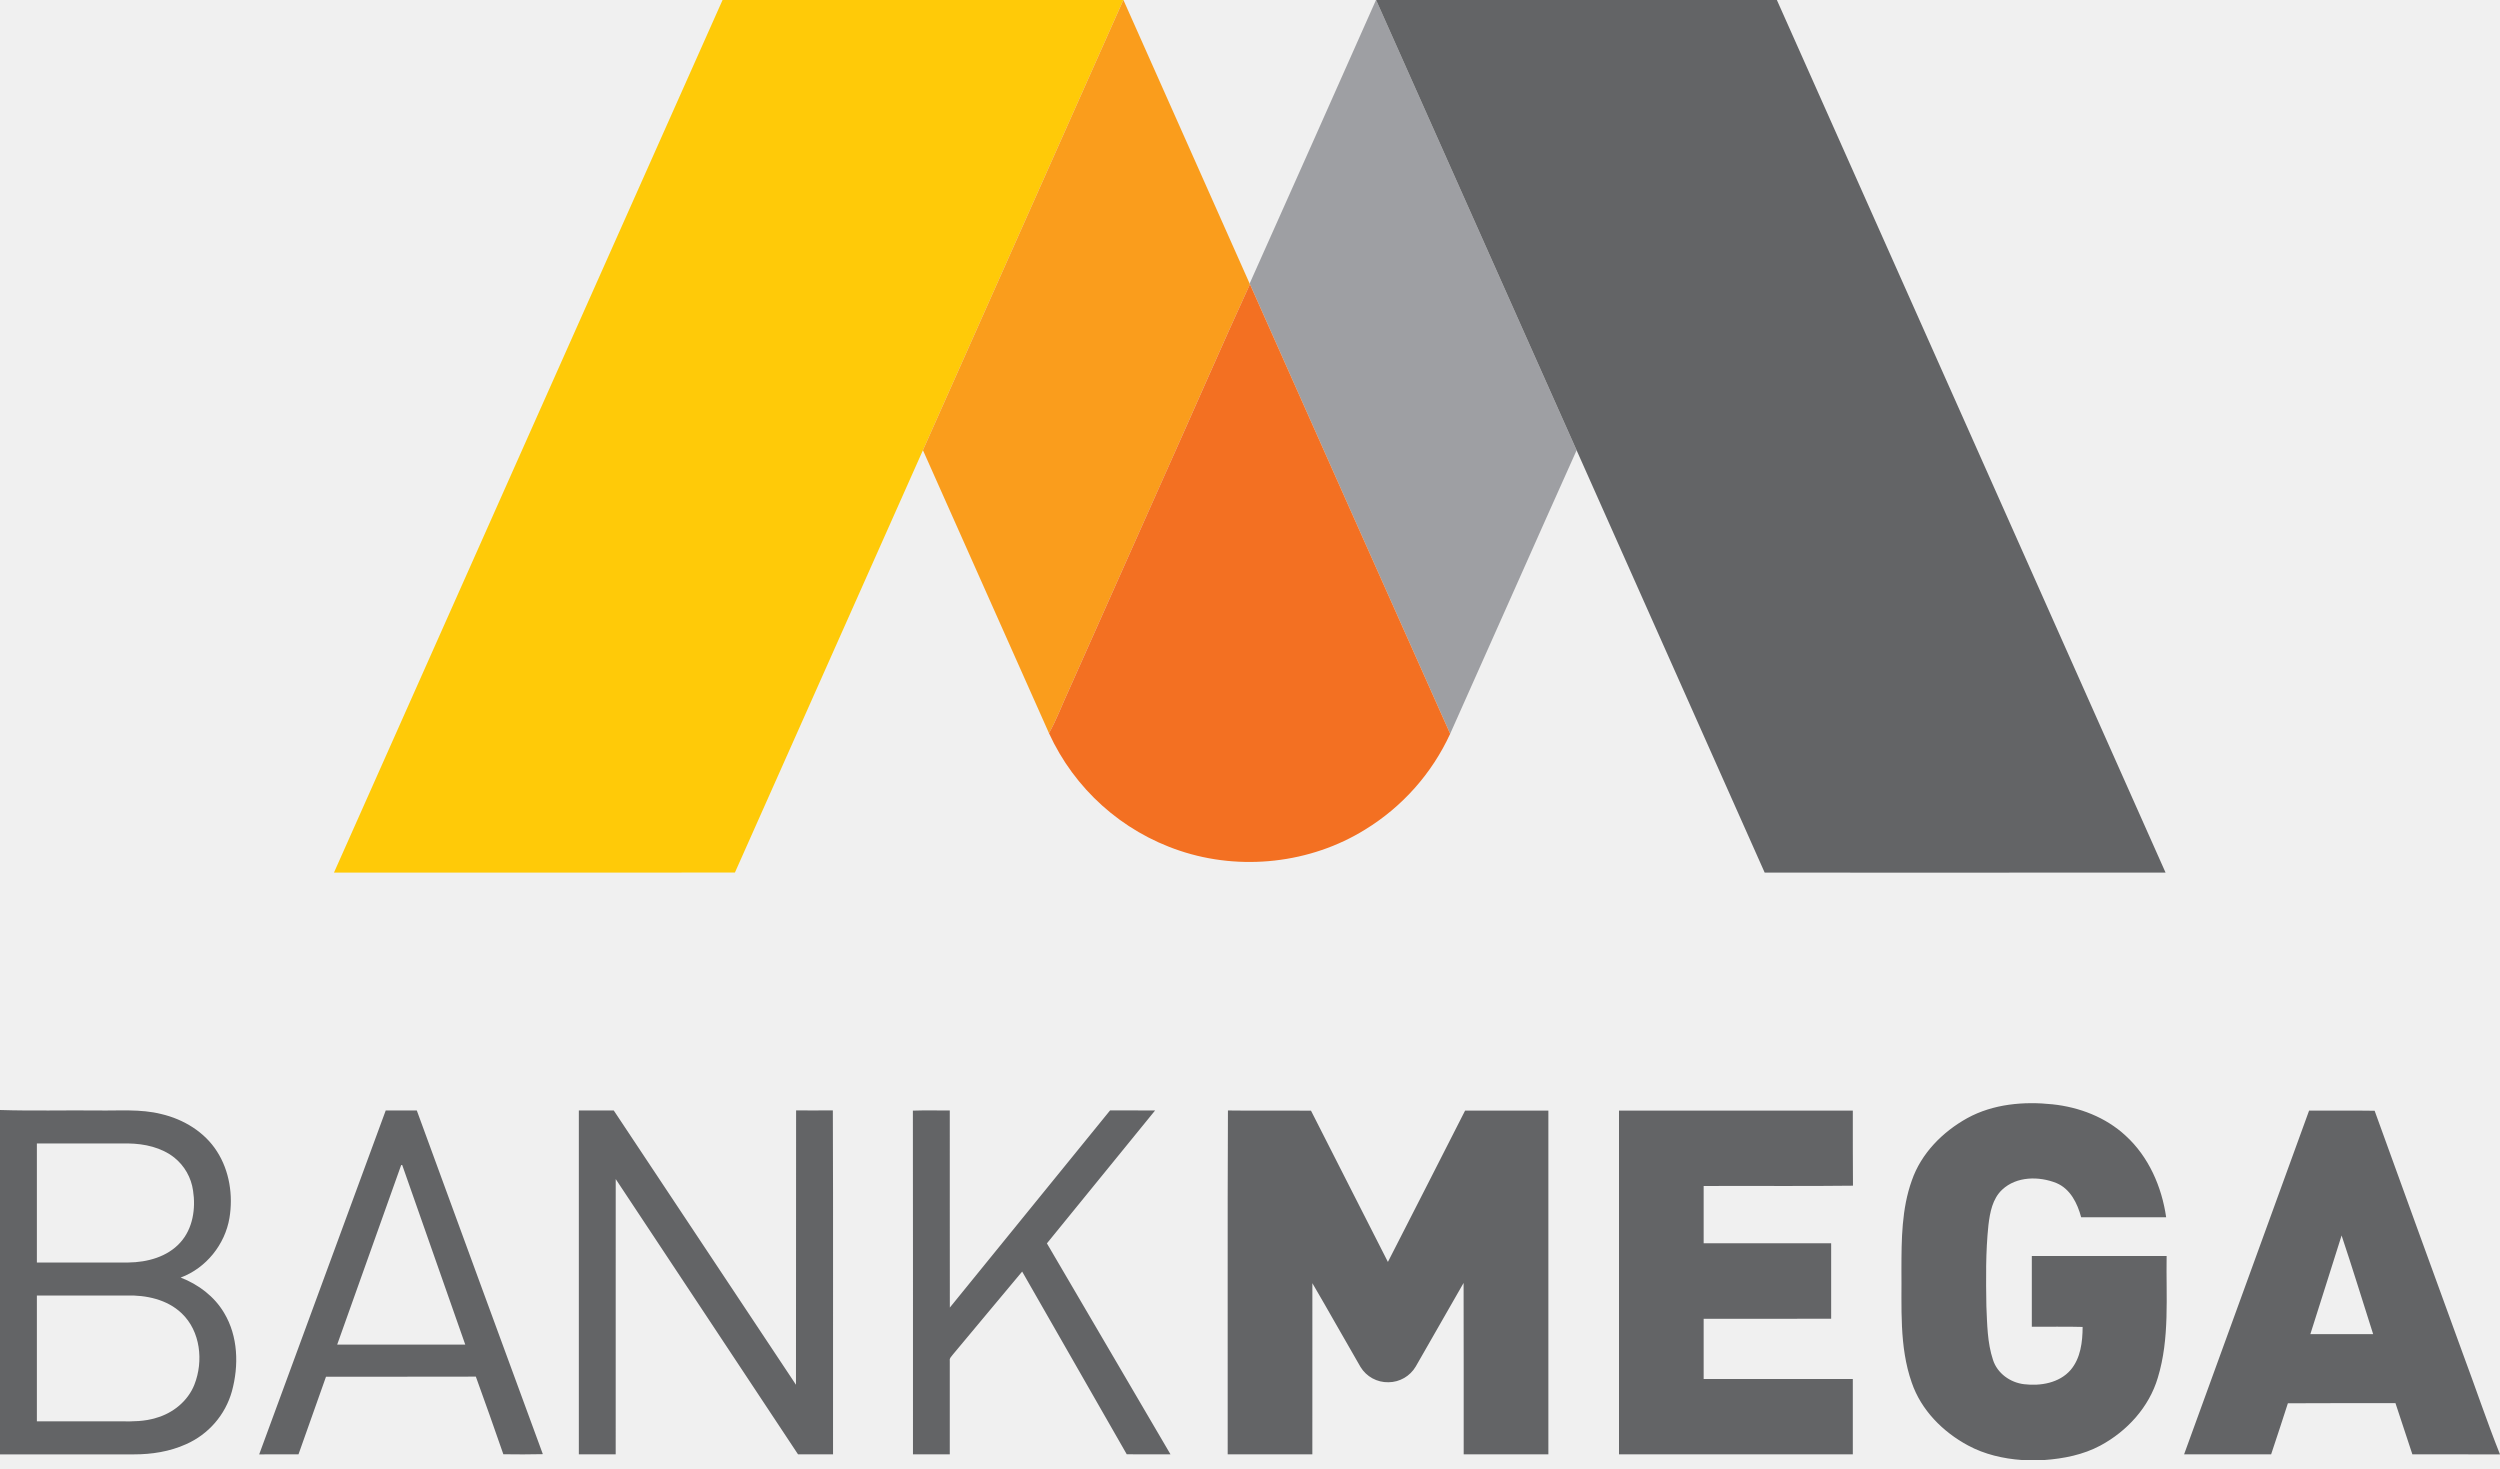
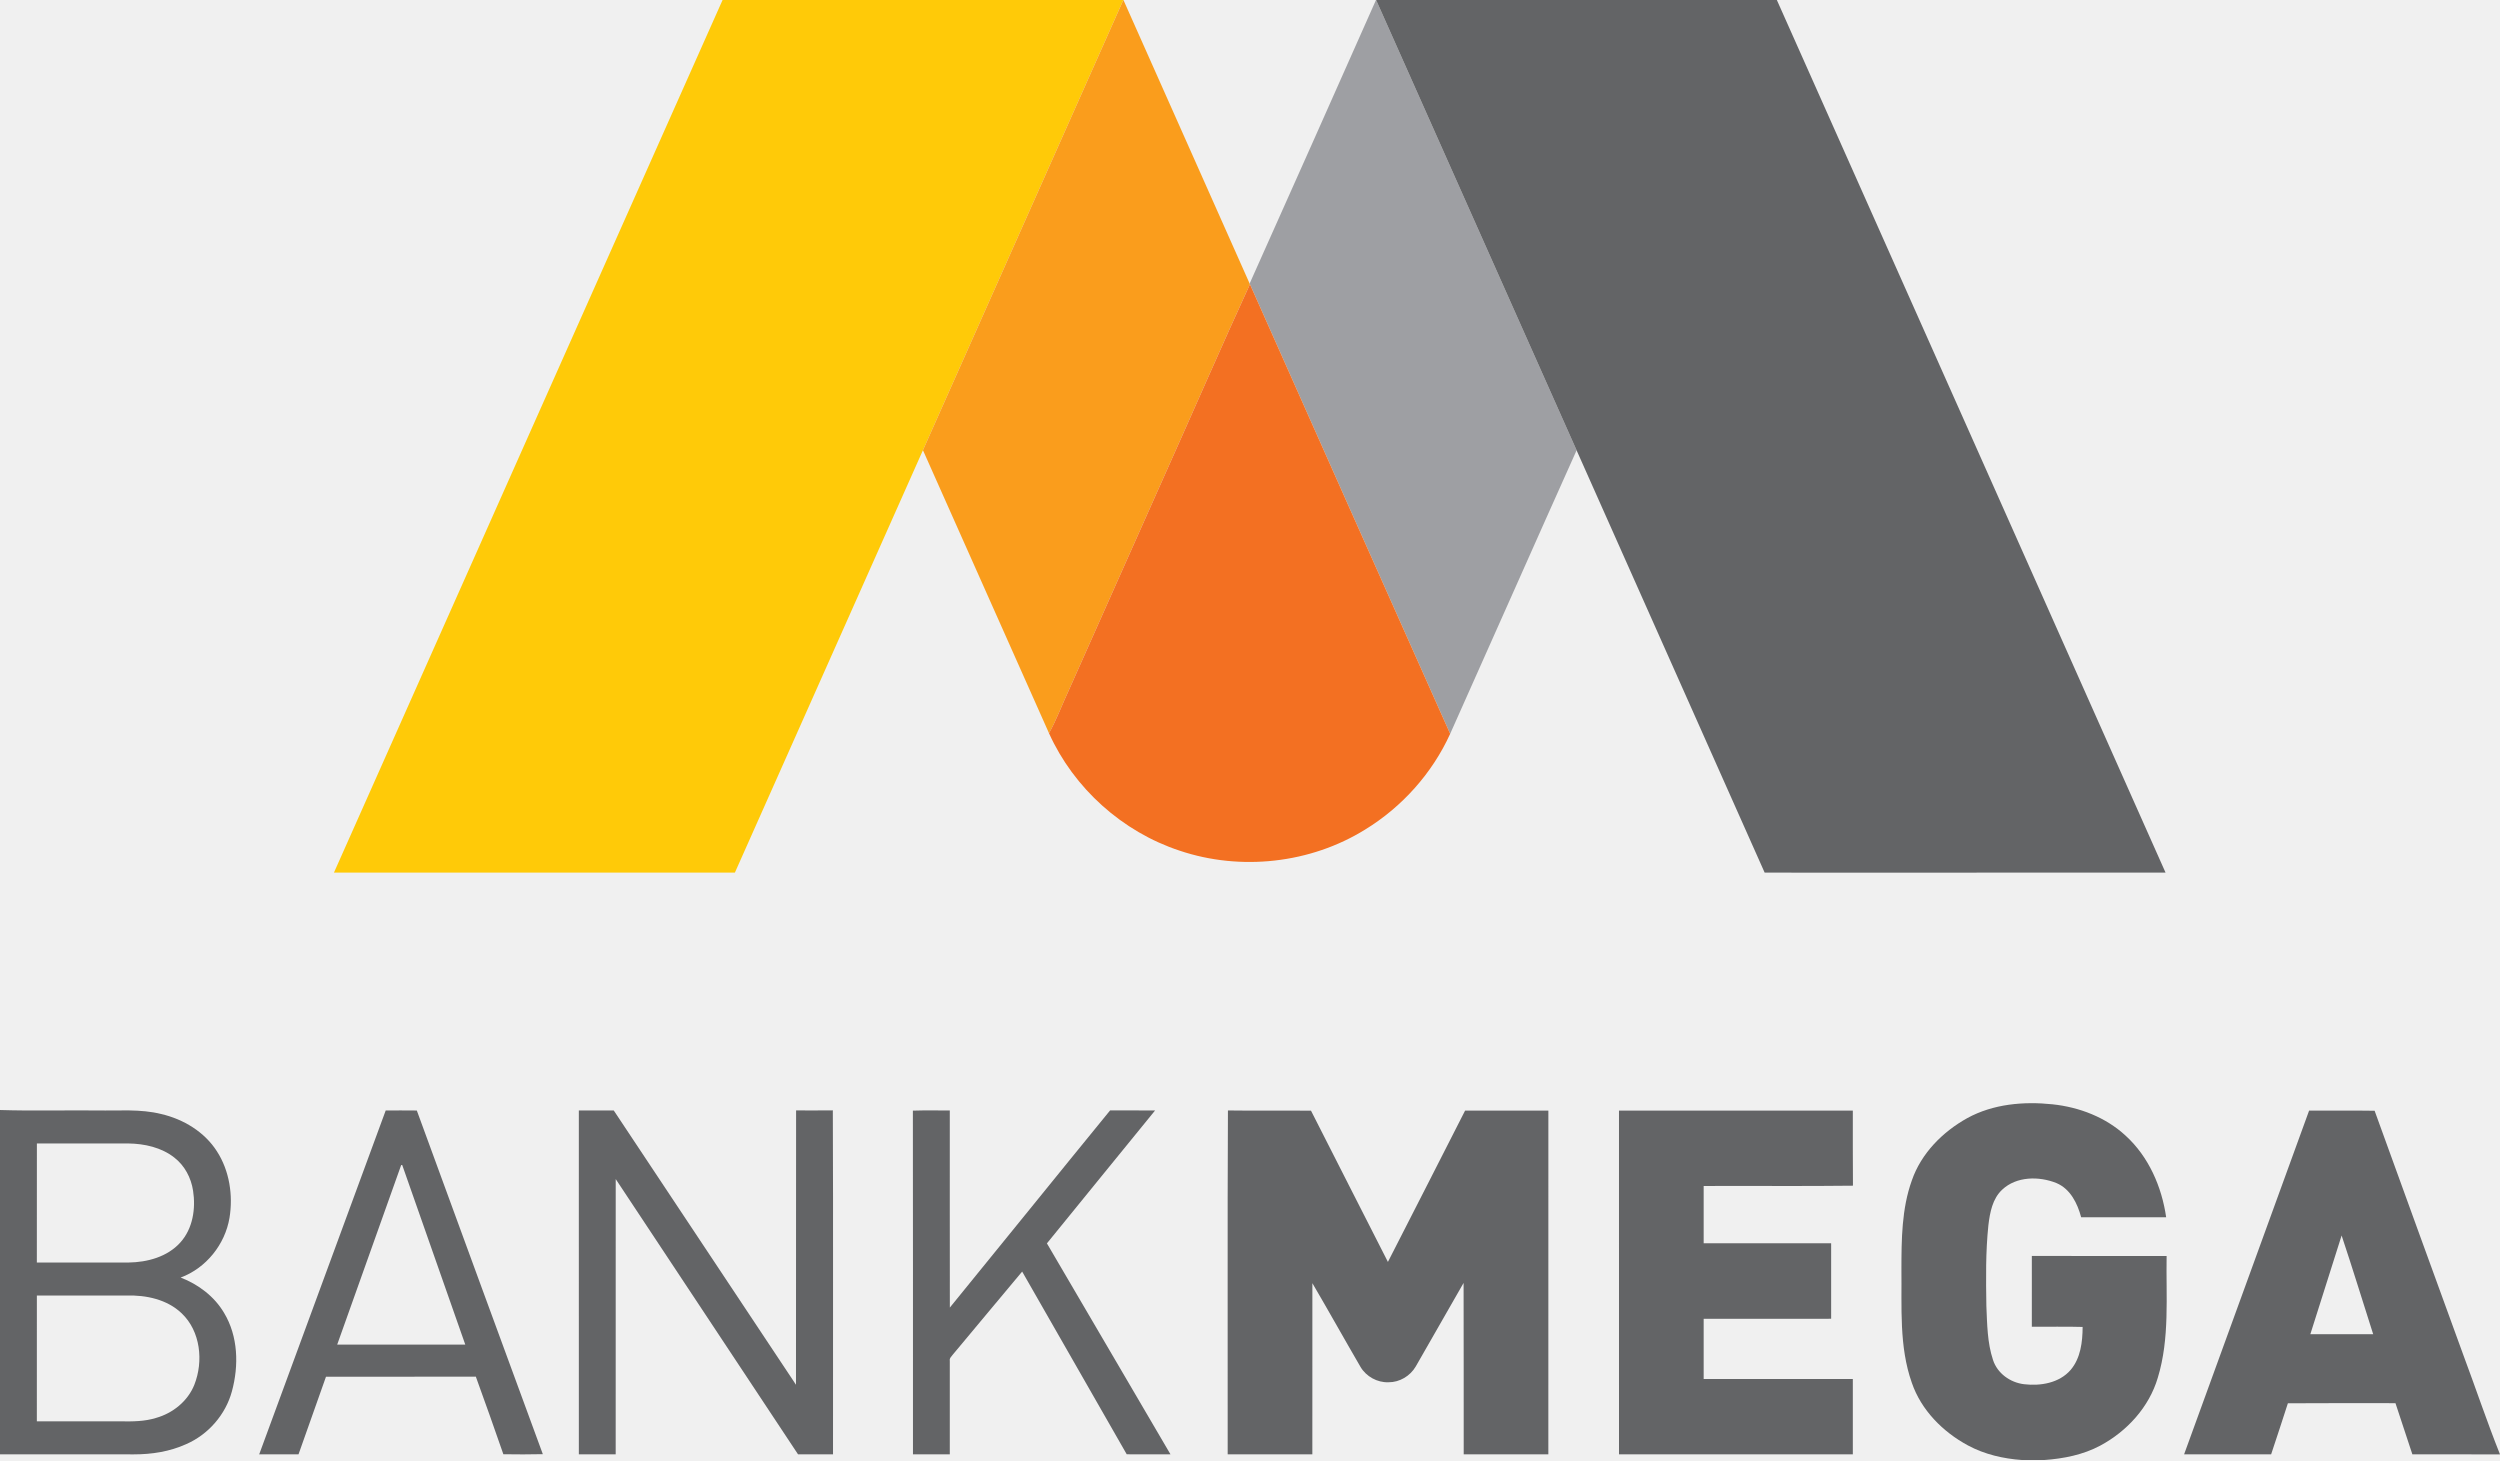
- <svg xmlns="http://www.w3.org/2000/svg" fill="none" viewBox="0 0 80 47" width="100%" height="100%">
-   <g clip-path="url(#clip0_3802_8032)">
-     <path fill="#FFCA08" d="M23.123 0h12.824q-3.204 7.204-6.413 14.406l-6.017 13.516q-6.416.003-12.83.001C14.831 18.615 18.973 9.306 23.122 0" />
-     <path fill="#FA9D1C" d="M35.947 0h.003c1.344 3.026 2.695 6.048 4.038 9.074l.01.021c-.917 1.999-1.792 4.016-2.69 6.022-1.036 2.314-2.062 4.633-3.096 6.948-.218.465-.394.95-.644 1.398l-4.034-9.057Q32.744 7.204 35.947 0" />
-     <path fill="#9E9FA3" d="M44.032 0h.003q3.206 7.206 6.416 14.41c-1.356 3.02-2.693 6.05-4.046 9.072-2.143-4.792-4.272-9.59-6.407-14.387l-.01-.02c1.355-3.022 2.699-6.05 4.044-9.075" />
-     <path fill="#636466" d="M44.035 0H56.86c4.151 9.305 8.291 18.615 12.438 27.923-4.276.004-8.552 0-12.828.001q-3.011-6.757-6.018-13.514Q47.241 7.206 44.035 0m18.92 35.779c.826-.453 1.803-.539 2.726-.441.856.09 1.704.414 2.34 1.005.737.672 1.156 1.634 1.296 2.61h-2.72c-.117-.443-.346-.91-.793-1.096-.556-.223-1.276-.218-1.734.212-.311.29-.392.73-.44 1.133-.092.86-.079 1.728-.066 2.591.026.577.028 1.17.212 1.724.139.432.554.727.998.778.522.062 1.123-.038 1.485-.455.322-.378.383-.9.385-1.378-.542-.016-1.084-.002-1.626-.007v-2.264h4.314c-.022 1.3.103 2.635-.282 3.896-.278.941-.986 1.714-1.84 2.172-.551.295-1.175.417-1.792.462h-.715c-.599-.043-1.197-.18-1.727-.467-.806-.433-1.5-1.131-1.8-2.01-.408-1.162-.316-2.415-.33-3.626.001-.953.006-1.933.332-2.842.3-.869.985-1.558 1.777-1.997M0 35.52c1.037.033 2.075.005 3.113.015.683.013 1.378-.054 2.047.114.712.166 1.386.572 1.783 1.196.401.623.519 1.404.4 2.128-.142.85-.75 1.609-1.562 1.909.566.218 1.078.602 1.39 1.13.45.747.475 1.685.25 2.51a2.62 2.62 0 0 1-1.468 1.693c-.521.236-1.1.326-1.67.325q-2.142-.002-4.283 0zm1.18 1.07c-.003 1.27 0 2.54 0 3.81q1.464.002 2.93 0c.603-.007 1.246-.179 1.66-.64.402-.444.497-1.085.408-1.659a1.65 1.65 0 0 0-.602-1.06c-.413-.324-.95-.442-1.466-.45zm0 4.867q-.002 2.013 0 4.026h2.693c.375.006.756.004 1.118-.109.54-.15 1.02-.537 1.229-1.064.296-.75.198-1.71-.406-2.284-.468-.447-1.141-.587-1.769-.57q-1.432.002-2.865.001m11.163-5.922c.331 0 .663-.003.995.001 1.343 3.666 2.684 7.334 4.033 10.997-.421.011-.843.008-1.264.003-.29-.83-.579-1.66-.88-2.484-1.599.006-3.197 0-4.795.003q-.441 1.24-.88 2.483c-.42.003-.839 0-1.258.002q2.022-5.504 4.049-11.005m.495 1.745q-1.026 2.872-2.048 5.747 2.05.002 4.098 0-1.006-2.873-2.016-5.743zm5.685-1.745q.558-.002 1.117 0l5.831 8.777c.005-2.926 0-5.852.004-8.779.391 0 .784.004 1.176-.001.014 3.669.002 7.338.006 11.007h-1.12c-1.947-2.935-3.886-5.874-5.834-8.809q-.003 4.405-.001 8.809h-1.179zm10.689.005c.393-.014.787-.002 1.181-.005.002 2.102-.002 4.204.002 6.307 1.714-2.1 3.413-4.21 5.128-6.31.48.004.96 0 1.44.003-1.153 1.419-2.31 2.833-3.462 4.253l3.955 6.751c-.468-.001-.934.002-1.4-.002-1.114-1.95-2.233-3.897-3.347-5.847-.743.881-1.474 1.772-2.216 2.654-.043.06-.116.117-.1.202v2.993h-1.178c-.002-3.666.004-7.333-.003-10.999m10.074 10.999c.006-3.668-.01-7.337.008-11.004.886.013 1.772-.002 2.658.007.817 1.615 1.642 3.225 2.461 4.84.83-1.612 1.645-3.23 2.47-4.843h2.665v11h-2.71c-.003-1.828.004-3.657-.003-5.485q-.764 1.337-1.531 2.674a1.02 1.02 0 0 1-.873.504 1.02 1.02 0 0 1-.895-.49c-.518-.891-1.02-1.792-1.54-2.68l-.001 5.477zM51.808 35.54h7.482c.003.8-.004 1.602.005 2.402-1.592.02-3.185.001-4.778.01v1.832l4.08.001V42.2c-1.36.003-2.72-.001-4.08.002v1.925l4.773.001v2.411h-7.482zm22.083 0c.699.002 1.398-.007 2.097.004.935 2.596 1.885 5.187 2.826 7.78.4 1.07.763 2.156 1.186 3.217-.935-.004-1.87 0-2.804-.002q-.268-.819-.541-1.638c-1.147.002-2.296-.005-3.443.004-.173.547-.357 1.09-.536 1.634h-2.785q1.998-5.5 4-11m1.04 3.996c-.33 1.053-.668 2.105-1 3.158q1.005.002 2.01 0c-.337-1.052-.659-2.11-1.01-3.158" />
-     <path fill="#F37022" d="M39.998 9.095c2.136 4.796 4.264 9.595 6.407 14.387a7.04 7.04 0 0 1-2.719 3.063c-1.75 1.087-3.986 1.333-5.936.677a7.06 7.06 0 0 1-4.182-3.759c.25-.448.426-.933.644-1.398 1.034-2.315 2.06-4.634 3.095-6.948.9-2.006 1.774-4.023 2.69-6.022" />
+ <svg xmlns="http://www.w3.org/2000/svg" viewBox="0 0 750 438.004" version="1.1" id="svg34" width="100%" height="100%">
+   <defs id="defs38" />
+   <g id="g866" transform="scale(0.5502568)">
+     <g id="#ffffffff" />
+     <g id="#ffca08ff">
+       <path id="path3" d="m 393.95,0 h 218.49 c -36.37,81.83 -72.82,163.63 -109.25,245.44 -34.16,76.77 -68.35,153.53 -102.52,230.29 -72.87,0.03 -145.74,0.02 -218.6,0.01 C 252.7,317.16 323.27,158.55 393.95,0 Z" style="opacity:1;fill:#ffca08" />
+     </g>
+     <g id="#fa9d1cff">
+       <path id="path6" d="m 612.44,0 h 0.06 c 22.89,51.55 45.92,103.04 68.8,154.6 l 0.16,0.36 c -15.61,34.05 -30.52,68.42 -45.84,102.6 -17.63,39.43 -35.12,78.93 -52.73,118.37 -3.72,7.92 -6.71,16.18 -10.97,23.83 C 548.99,348.33 526.11,296.87 503.19,245.44 539.62,163.63 576.07,81.83 612.44,0 Z" style="opacity:1;fill:#fa9d1c" />
+     </g>
+     <g id="#9e9fa3ff">
+       <path id="path9" d="m 750.19,0 h 0.06 c 36.41,81.85 72.86,163.68 109.31,245.51 -23.11,51.46 -45.88,103.08 -68.93,154.57 C 754.11,318.43 717.85,236.67 681.46,154.96 L 681.3,154.6 C 704.39,103.12 727.28,51.55 750.19,0 Z" style="opacity:1;fill:#9e9fa3" />
+     </g>
+     <g id="#636466ff">
+       <path id="path12" d="m 750.25,0 h 218.49 c 70.72,158.54 141.26,317.16 211.91,475.73 -72.85,0.07 -145.71,0.01 -218.56,0.03 C 927.88,399.02 893.72,322.26 859.56,245.51 823.11,163.68 786.66,81.85 750.25,0 Z" style="opacity:1;fill:#636466" />
+       <path id="path14" d="m 1072.59,609.58 c 14.08,-7.71 30.72,-9.17 46.45,-7.51 14.58,1.54 29.03,7.06 39.87,17.12 12.56,11.45 19.69,27.84 22.08,44.47 -15.45,0.01 -30.9,0.02 -46.35,-0.01 -1.99,-7.54 -5.89,-15.49 -13.5,-18.66 -9.48,-3.8 -21.74,-3.71 -29.54,3.61 -5.31,4.94 -6.69,12.44 -7.52,19.31 -1.55,14.66 -1.33,29.43 -1.11,44.14 0.44,9.83 0.48,19.93 3.61,29.37 2.37,7.36 9.45,12.39 17,13.26 8.91,1.06 19.14,-0.66 25.3,-7.76 5.49,-6.43 6.53,-15.32 6.57,-23.47 -9.23,-0.28 -18.47,-0.03 -27.7,-0.12 -0.01,-12.86 -0.02,-25.72 0.01,-38.58 24.49,0 48.98,-0.01 73.48,0.01 -0.38,22.14 1.75,44.89 -4.81,66.38 -4.72,16.03 -16.79,29.19 -31.35,37 -9.38,5.03 -20.01,7.11 -30.53,7.86 h -12.18 c -10.19,-0.72 -20.38,-3.07 -29.42,-7.94 -13.73,-7.39 -25.55,-19.28 -30.65,-34.24 -6.97,-19.81 -5.39,-41.16 -5.64,-61.79 0.02,-16.24 0.11,-32.94 5.66,-48.42 5.1,-14.8 16.78,-26.54 30.27,-34.03 z" style="opacity:1;fill:#636466" />
+       <path id="path16" d="m 0,605.18 c 17.66,0.55 35.36,0.08 53.04,0.24 11.63,0.22 23.47,-0.91 34.88,1.95 12.12,2.82 23.61,9.74 30.37,20.37 6.84,10.62 8.84,23.92 6.83,36.26 -2.44,14.49 -12.79,27.41 -26.63,32.52 9.65,3.72 18.37,10.27 23.67,19.26 7.68,12.73 8.11,28.71 4.28,42.77 -3.46,12.75 -12.9,23.58 -25.01,28.83 -8.89,4.03 -18.75,5.56 -28.46,5.54 -24.32,-0.02 -48.65,0 -72.97,-0.01 V 605.18 m 20.11,18.23 c -0.06,21.64 -0.01,43.27 -0.02,64.91 16.64,0.03 33.29,0.01 49.94,0.01 10.26,-0.13 21.22,-3.06 28.29,-10.93 6.83,-7.55 8.46,-18.47 6.94,-28.25 -1.06,-7 -4.6,-13.72 -10.26,-18.07 -7.04,-5.52 -16.19,-7.53 -24.97,-7.66 -16.64,-0.02 -33.28,0.01 -49.92,-0.01 m -0.01,82.92 c -0.03,22.86 -0.02,45.72 -0.01,68.58 15.3,0.01 30.59,0 45.89,0.01 6.39,0.1 12.89,0.06 19.06,-1.86 9.18,-2.57 17.37,-9.15 20.93,-18.12 5.04,-12.79 3.37,-29.14 -6.92,-38.92 -7.96,-7.62 -19.44,-10.01 -30.13,-9.7 -16.28,0.02 -32.55,0.01 -48.82,0.01 z" style="opacity:1;fill:#636466" />
+       <path id="path18" d="m 210.29,605.42 c 5.65,0.01 11.3,-0.05 16.96,0.03 22.88,62.46 45.72,124.94 68.7,187.36 -7.17,0.19 -14.35,0.13 -21.52,0.04 -4.94,-14.13 -9.87,-28.26 -15.01,-42.31 -27.23,0.1 -54.46,0.01 -81.69,0.04 -5.02,14.1 -10,28.21 -14.98,42.32 -7.15,0.04 -14.3,-0.01 -21.44,0.02 22.95,-62.51 45.98,-125 68.98,-187.5 m 8.44,29.74 c -11.65,32.63 -23.29,65.26 -34.89,97.91 23.28,0.01 46.55,0.03 69.82,-0.01 -11.43,-32.62 -22.88,-65.23 -34.35,-97.84 -0.14,-0.01 -0.43,-0.04 -0.58,-0.06 z" style="opacity:1;fill:#636466" />
+       <path id="path20" d="m 315.58,605.43 c 6.34,-0.04 12.68,-0.01 19.03,-0.01 33.13,49.84 66.22,99.71 99.36,149.55 0.08,-49.86 -0.02,-99.71 0.06,-149.57 6.67,0 13.35,0.06 20.03,-0.03 0.25,62.51 0.04,125.03 0.1,187.54 -6.36,0 -12.71,0 -19.07,0 -33.17,-50 -66.22,-100.08 -99.4,-150.08 -0.06,50.03 -0.02,100.05 -0.02,150.07 -6.69,0.03 -13.39,0 -20.08,0.01 -0.02,-62.49 0,-124.98 -0.01,-187.48 z" style="opacity:1;fill:#636466" />
+       <path id="path22" d="m 497.7,605.52 c 6.7,-0.24 13.41,-0.04 20.13,-0.1 0.02,35.82 -0.04,71.64 0.03,107.47 29.19,-35.78 58.15,-71.75 87.37,-107.5 8.18,0.06 16.35,0 24.53,0.03 -19.64,24.18 -39.37,48.27 -58.98,72.47 22.45,38.35 44.94,76.67 67.37,115.02 -7.96,-0.02 -15.91,0.04 -23.86,-0.03 -18.96,-33.23 -38.03,-66.4 -57.01,-99.62 -12.65,15.01 -25.12,30.18 -37.75,45.21 -0.74,1.03 -1.99,2 -1.7,3.45 0,17 -0.01,33.99 0,50.99 -6.69,0.01 -13.38,0 -20.08,0 -0.04,-62.46 0.07,-124.93 -0.05,-187.39 z" style="opacity:1;fill:#636466" />
+       <path id="path24" d="m 669.33,792.9 c 0.1,-62.49 -0.18,-125 0.14,-187.48 15.09,0.22 30.19,-0.03 45.29,0.13 13.91,27.51 27.98,54.95 41.93,82.45 14.13,-27.45 28.02,-55.02 42.08,-82.5 15.13,0.01 30.26,-0.01 45.4,0.01 -0.01,62.47 0,124.93 -0.01,187.4 -15.38,0.01 -30.77,0 -46.15,0 -0.06,-31.15 0.06,-62.3 -0.06,-93.46 -8.69,15.19 -17.36,30.39 -26.09,45.56 -3.02,5.19 -8.83,8.66 -14.87,8.6 -6.11,0.22 -12.14,-3.12 -15.24,-8.37 -8.83,-15.17 -17.37,-30.51 -26.24,-45.65 -0.02,31.11 0,62.22 -0.02,93.32 -15.39,-0.01 -30.77,0.02 -46.16,-0.01 z" style="opacity:1;fill:#636466" />
+       <path id="path26" d="m 882.67,605.51 c 42.5,-0.02 85,-0.01 127.49,0 0.05,13.64 -0.08,27.29 0.07,40.93 -27.12,0.34 -54.26,0.02 -81.39,0.16 -0.01,10.41 -0.02,20.81 0,31.22 23.17,0.03 46.33,0 69.5,0.02 -0.01,13.72 -0.01,27.43 0,41.15 -23.17,0.04 -46.34,-0.03 -69.5,0.03 -0.01,10.93 -0.02,21.87 0,32.8 27.11,0.03 54.21,0 81.32,0.01 0.01,13.7 0.01,27.39 0,41.08 -42.5,0 -84.99,0.01 -127.48,0 -0.02,-62.47 -0.02,-124.93 -0.01,-187.4 z" style="opacity:1;fill:#636466" />
+       <path id="path28" d="m 1258.92,605.51 c 11.9,0.03 23.81,-0.11 35.72,0.07 15.94,44.23 32.12,88.37 48.15,132.56 6.82,18.23 13,36.72 20.21,54.8 v 0 c -15.93,-0.07 -31.86,0.01 -47.78,-0.04 -3.07,-9.3 -6.1,-18.6 -9.21,-27.89 -19.55,0.02 -39.11,-0.1 -58.66,0.06 -2.95,9.31 -6.08,18.56 -9.13,27.84 -15.82,0.01 -31.64,0 -47.45,0 22.68,-62.48 45.42,-124.94 68.15,-187.4 m 17.73,68.08 c -5.65,17.95 -11.39,35.87 -17.05,53.81 11.41,0.03 22.83,0.01 34.26,0.01 -5.75,-17.94 -11.24,-35.96 -17.21,-53.82 z" style="opacity:1;fill:#636466" />
+     </g>
+     <g id="#f37022ff">
+       <path id="path31" d="m 681.46,154.96 c 36.39,81.71 72.65,163.47 109.17,245.12 -9.78,21.49 -26.2,39.85 -46.33,52.18 -29.82,18.52 -67.91,22.72 -101.14,11.53 -31.24,-10.28 -57.72,-34.04 -71.24,-64.03 4.26,-7.65 7.25,-15.91 10.97,-23.83 17.61,-39.44 35.1,-78.94 52.73,-118.37 15.32,-34.18 30.23,-68.55 45.84,-102.6 z" style="opacity:1;fill:#f37022" />
+     </g>
  </g>
-   <defs>
-     <clipPath id="clip0_3802_8032">
-       <path fill="#fff" d="M0 0h80v46.721H0z" />
-     </clipPath>
-   </defs>
</svg>
